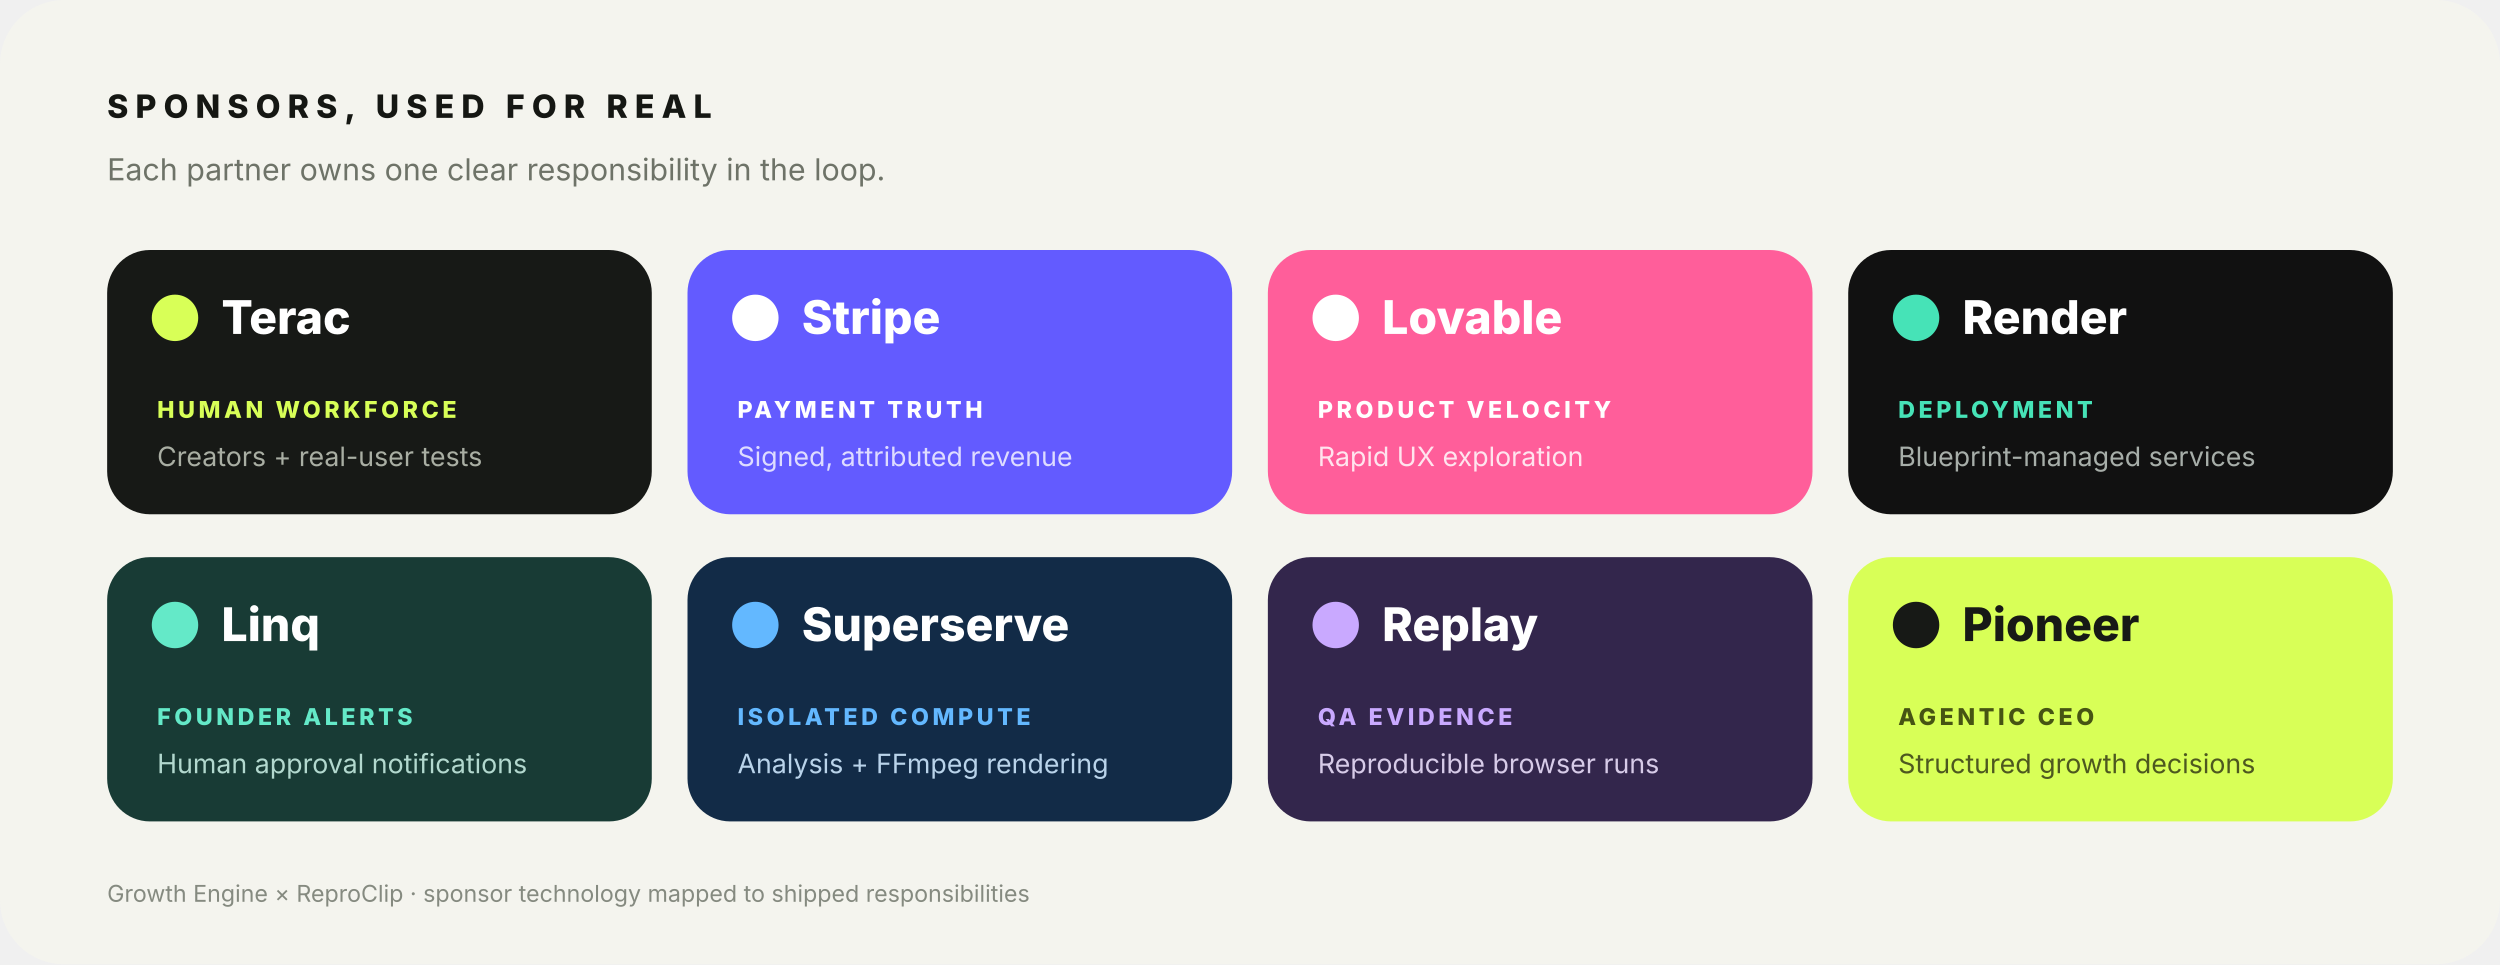
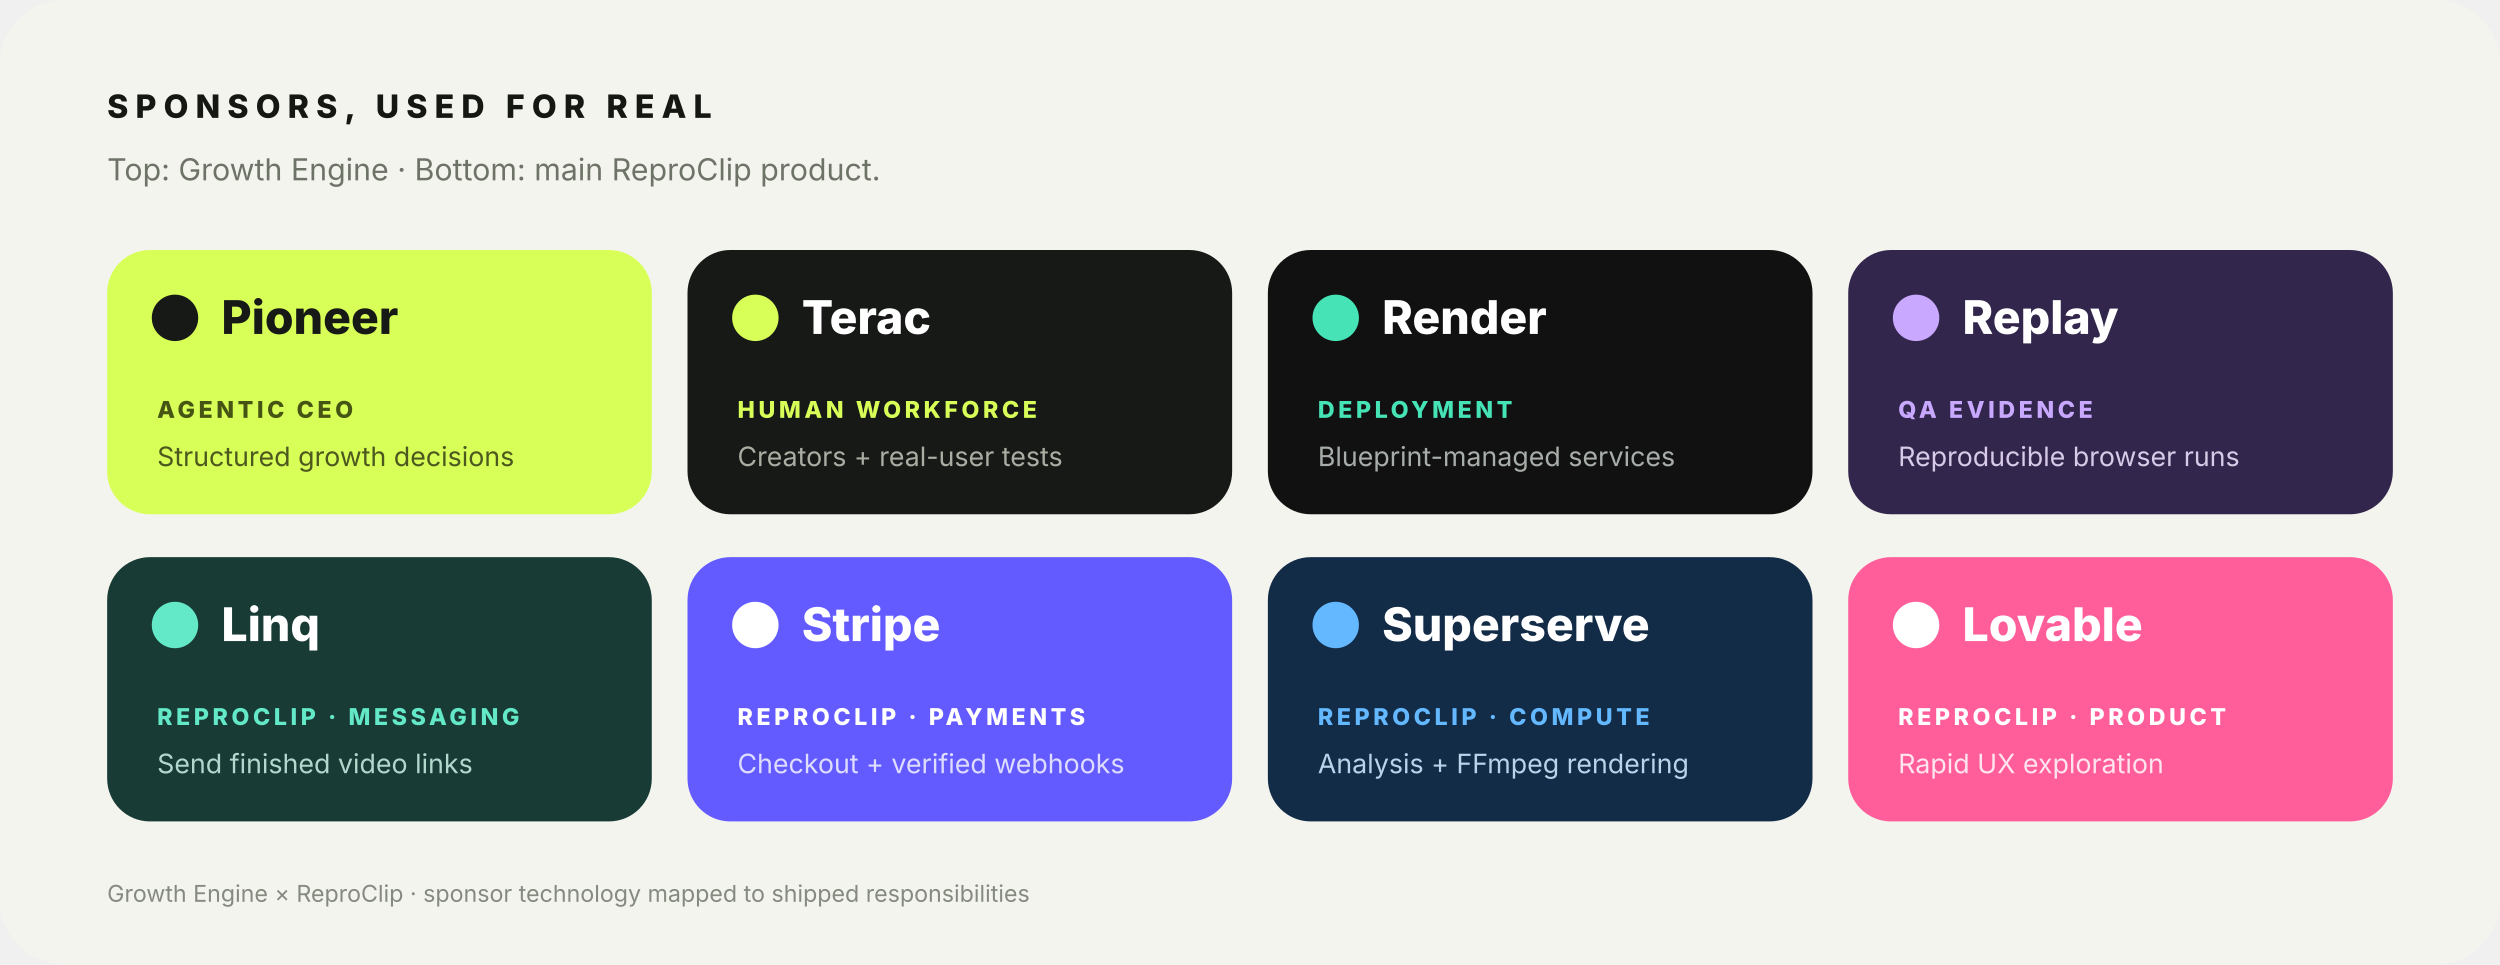
<svg xmlns="http://www.w3.org/2000/svg" width="1400" height="540" viewBox="0 0 1400 540" role="img" aria-labelledby="title desc">
  <rect width="1400" height="540" rx="36" fill="#f4f4ee" />
  <text x="60" y="66" fill="#151713" font-family="Inter, Arial, sans-serif" font-size="18" font-weight="800" letter-spacing="4">SPONSORS, USED FOR REAL</text>
-   <text x="60" y="101" fill="#6e7368" font-family="Inter, Arial, sans-serif" font-size="17">Each partner owns one clear responsibility in the loop.</text>
+   <text x="60" y="101" fill="#6e7368" font-family="Inter, Arial, sans-serif" font-size="17">Top: Growth Engine · Bottom: main ReproClip product.</text>
  <g font-family="Inter, Arial, sans-serif">
    <g transform="translate(60 140)">
+       <rect width="305" height="148" rx="24" fill="#d8ff57" />
+       <circle cx="38" cy="38" r="13" fill="#171916" />
+       <text x="64" y="47" fill="#171916" font-size="26" font-weight="800">Pioneer</text>
+       <text x="28" y="94" fill="#465413" font-size="13" font-weight="800" letter-spacing="2">AGENTIC CEO</text>
+       <text x="28" y="121" fill="#4d581f" font-size="15">Structured growth decisions</text>
+     </g>
+     <g transform="translate(385 140)">
      <rect width="305" height="148" rx="24" fill="#171916" />
      <circle cx="38" cy="38" r="13" fill="#d8ff57" />
      <text x="64" y="47" fill="#fff" font-size="26" font-weight="800">Terac</text>
      <text x="28" y="94" fill="#d8ff57" font-size="13" font-weight="800" letter-spacing="2">HUMAN WORKFORCE</text>
      <text x="28" y="121" fill="#a9aea3" font-size="15">Creators + real-user tests</text>
    </g>
-     <g transform="translate(385 140)">
-       <rect width="305" height="148" rx="24" fill="#635bff" />
-       <circle cx="38" cy="38" r="13" fill="#fff" />
-       <text x="64" y="47" fill="#fff" font-size="26" font-weight="800">Stripe</text>
-       <text x="28" y="94" fill="#fff" font-size="13" font-weight="800" letter-spacing="2">PAYMENT TRUTH</text>
-       <text x="28" y="121" fill="#dedcff" font-size="15">Signed, attributed revenue</text>
-     </g>
    <g transform="translate(710 140)">
-       <rect width="305" height="148" rx="24" fill="#ff5e9a" />
-       <circle cx="38" cy="38" r="13" fill="#fff" />
-       <text x="64" y="47" fill="#fff" font-size="26" font-weight="800">Lovable</text>
-       <text x="28" y="94" fill="#fff" font-size="13" font-weight="800" letter-spacing="2">PRODUCT VELOCITY</text>
-       <text x="28" y="121" fill="#ffe4ee" font-size="15">Rapid UX exploration</text>
-     </g>
-     <g transform="translate(1035 140)">
      <rect width="305" height="148" rx="24" fill="#111" />
      <circle cx="38" cy="38" r="13" fill="#46e3b7" />
      <text x="64" y="47" fill="#fff" font-size="26" font-weight="800">Render</text>
      <text x="28" y="94" fill="#46e3b7" font-size="13" font-weight="800" letter-spacing="2">DEPLOYMENT</text>
      <text x="28" y="121" fill="#a7aea9" font-size="15">Blueprint-managed services</text>
    </g>
-     <g transform="translate(60 312)">
-       <rect width="305" height="148" rx="24" fill="#183b35" />
-       <circle cx="38" cy="38" r="13" fill="#64e9c8" />
-       <text x="64" y="47" fill="#fff" font-size="26" font-weight="800">Linq</text>
-       <text x="28" y="94" fill="#64e9c8" font-size="13" font-weight="800" letter-spacing="2">FOUNDER ALERTS</text>
-       <text x="28" y="121" fill="#b2d8ce" font-size="15">Human approval notifications</text>
-     </g>
-     <g transform="translate(385 312)">
-       <rect width="305" height="148" rx="24" fill="#122b47" />
-       <circle cx="38" cy="38" r="13" fill="#63b8ff" />
-       <text x="64" y="47" fill="#fff" font-size="26" font-weight="800">Superserve</text>
-       <text x="28" y="94" fill="#63b8ff" font-size="13" font-weight="800" letter-spacing="2">ISOLATED COMPUTE</text>
-       <text x="28" y="121" fill="#b9d3ea" font-size="15">Analysis + FFmpeg rendering</text>
-     </g>
-     <g transform="translate(710 312)">
+     <g transform="translate(1035 140)">
      <rect width="305" height="148" rx="24" fill="#33264c" />
      <circle cx="38" cy="38" r="13" fill="#c9a9ff" />
      <text x="64" y="47" fill="#fff" font-size="26" font-weight="800">Replay</text>
      <text x="28" y="94" fill="#c9a9ff" font-size="13" font-weight="800" letter-spacing="2">QA EVIDENCE</text>
      <text x="28" y="121" fill="#d7cbe8" font-size="15">Reproducible browser runs</text>
    </g>
+     <g transform="translate(60 312)">
+       <rect width="305" height="148" rx="24" fill="#183b35" />
+       <circle cx="38" cy="38" r="13" fill="#64e9c8" />
+       <text x="64" y="47" fill="#fff" font-size="26" font-weight="800">Linq</text>
+       <text x="28" y="94" fill="#64e9c8" font-size="13" font-weight="800" letter-spacing="2">REPROCLIP · MESSAGING</text>
+       <text x="28" y="121" fill="#b2d8ce" font-size="15">Send finished video links</text>
+     </g>
+     <g transform="translate(385 312)">
+       <rect width="305" height="148" rx="24" fill="#635bff" />
+       <circle cx="38" cy="38" r="13" fill="#fff" />
+       <text x="64" y="47" fill="#fff" font-size="26" font-weight="800">Stripe</text>
+       <text x="28" y="94" fill="#fff" font-size="13" font-weight="800" letter-spacing="2">REPROCLIP · PAYMENTS</text>
+       <text x="28" y="121" fill="#dedcff" font-size="15">Checkout + verified webhooks</text>
+     </g>
+     <g transform="translate(710 312)">
+       <rect width="305" height="148" rx="24" fill="#122b47" />
+       <circle cx="38" cy="38" r="13" fill="#63b8ff" />
+       <text x="64" y="47" fill="#fff" font-size="26" font-weight="800">Superserve</text>
+       <text x="28" y="94" fill="#63b8ff" font-size="13" font-weight="800" letter-spacing="2">REPROCLIP · COMPUTE</text>
+       <text x="28" y="121" fill="#b9d3ea" font-size="15">Analysis + FFmpeg rendering</text>
+     </g>
    <g transform="translate(1035 312)">
-       <rect width="305" height="148" rx="24" fill="#d8ff57" />
-       <circle cx="38" cy="38" r="13" fill="#171916" />
-       <text x="64" y="47" fill="#171916" font-size="26" font-weight="800">Pioneer</text>
-       <text x="28" y="94" fill="#465413" font-size="13" font-weight="800" letter-spacing="2">AGENTIC CEO</text>
-       <text x="28" y="121" fill="#4d581f" font-size="15">Structured growth decisions</text>
+       <rect width="305" height="148" rx="24" fill="#ff5e9a" />
+       <circle cx="38" cy="38" r="13" fill="#fff" />
+       <text x="64" y="47" fill="#fff" font-size="26" font-weight="800">Lovable</text>
+       <text x="28" y="94" fill="#fff" font-size="13" font-weight="800" letter-spacing="2">REPROCLIP · PRODUCT</text>
+       <text x="28" y="121" fill="#ffe4ee" font-size="15">Rapid UX exploration</text>
    </g>
  </g>
  <text x="60" y="505" fill="#858a80" font-family="Inter, Arial, sans-serif" font-size="13">Growth Engine × ReproClip · sponsor technology mapped to shipped responsibilities</text>
</svg>
